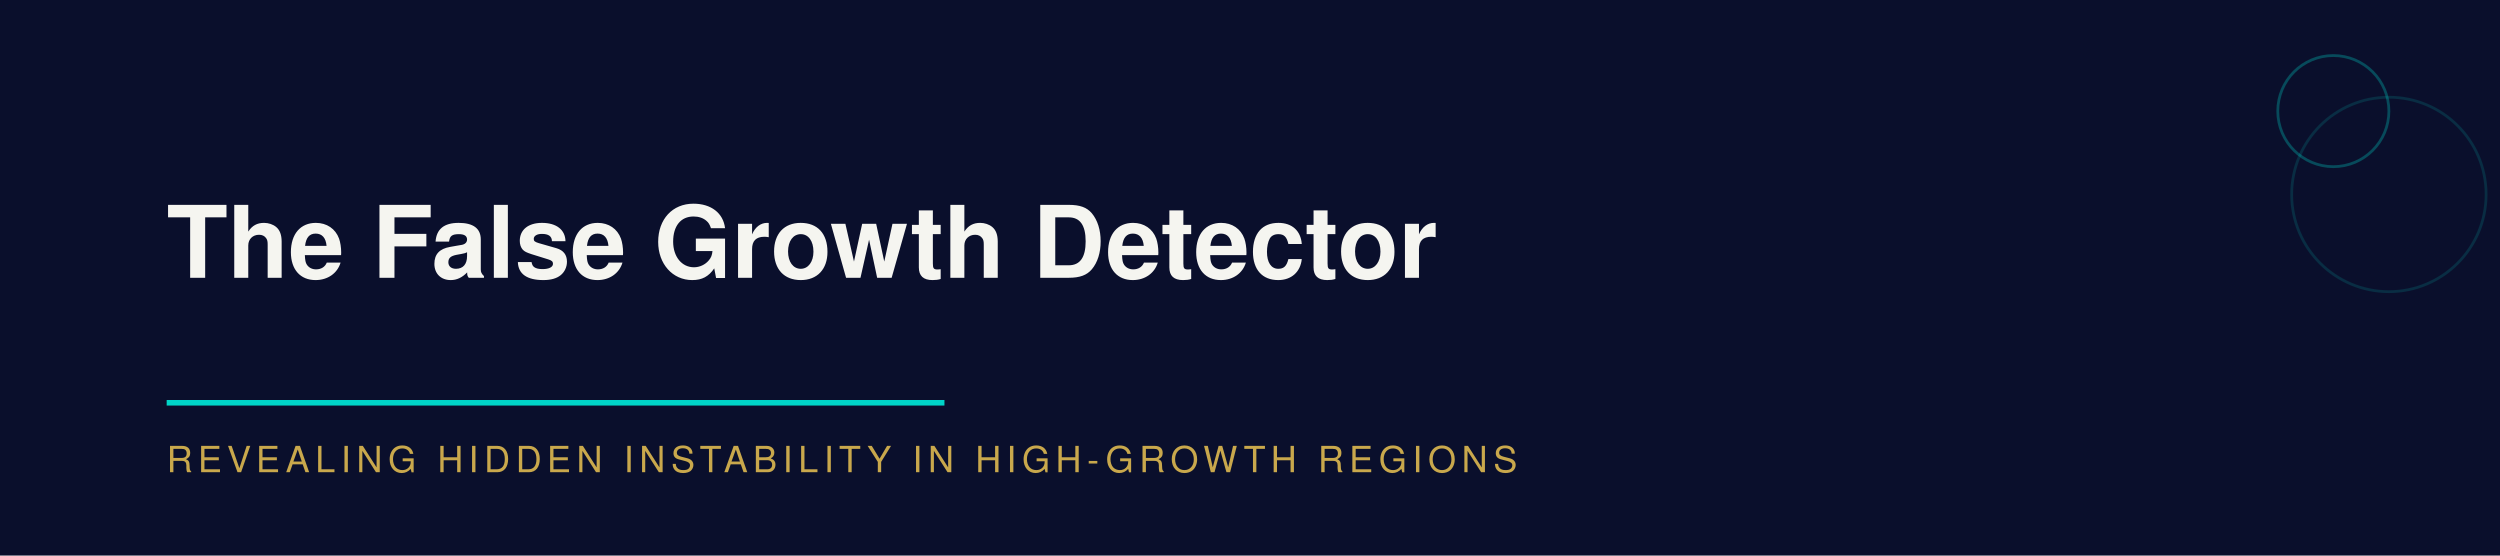
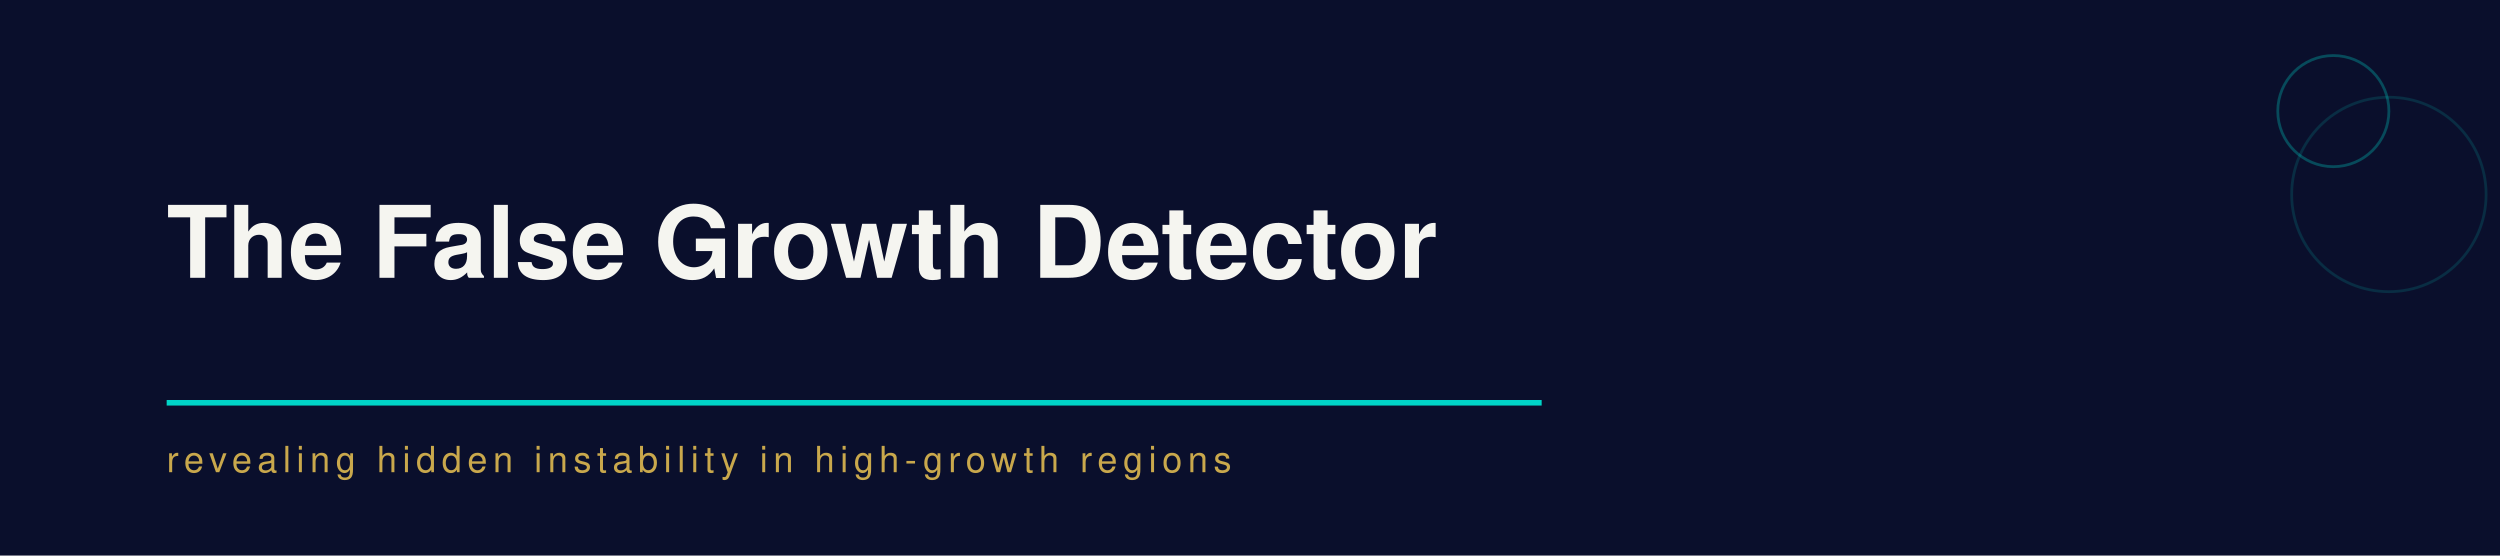
<svg xmlns="http://www.w3.org/2000/svg" width="900" height="200" viewBox="0 0 900 200">
  <rect width="900" height="200" fill="#0A0F2C" />
-   <line x1="60" y1="145" x2="340" y2="145" stroke="#00D4C8" stroke-width="2" />
+   <line x1="60" y1="145" x2="555" y2="145" stroke="#00D4C8" stroke-width="2" />
  <text x="60" y="100" font-family="-apple-system, BlinkMacSystemFont, 'Segoe UI', Helvetica, Arial, sans-serif" font-size="36" font-weight="600" fill="#F5F5F0">The False Growth Detector</text>
-   <text x="60" y="170" font-family="-apple-system, BlinkMacSystemFont, 'Segoe UI', Helvetica, Arial, sans-serif" font-size="13" font-weight="400" letter-spacing="2" fill="#C9A84C">REVEALING HIDDEN INSTABILITY IN HIGH-GROWTH REGIONS</text>
+   <text x="60" y="170" font-family="-apple-system, BlinkMacSystemFont, 'Segoe UI', Helvetica, Arial, sans-serif" font-size="13" font-weight="400" letter-spacing="2" fill="#C9A84C">revealing hidden instability in high-growth regions</text>
  <circle cx="840" cy="40" r="20" fill="none" stroke="#00D4C8" stroke-width="1" opacity="0.3" />
  <circle cx="860" cy="70" r="35" fill="none" stroke="#00D4C8" stroke-width="1" opacity="0.15" />
</svg>
